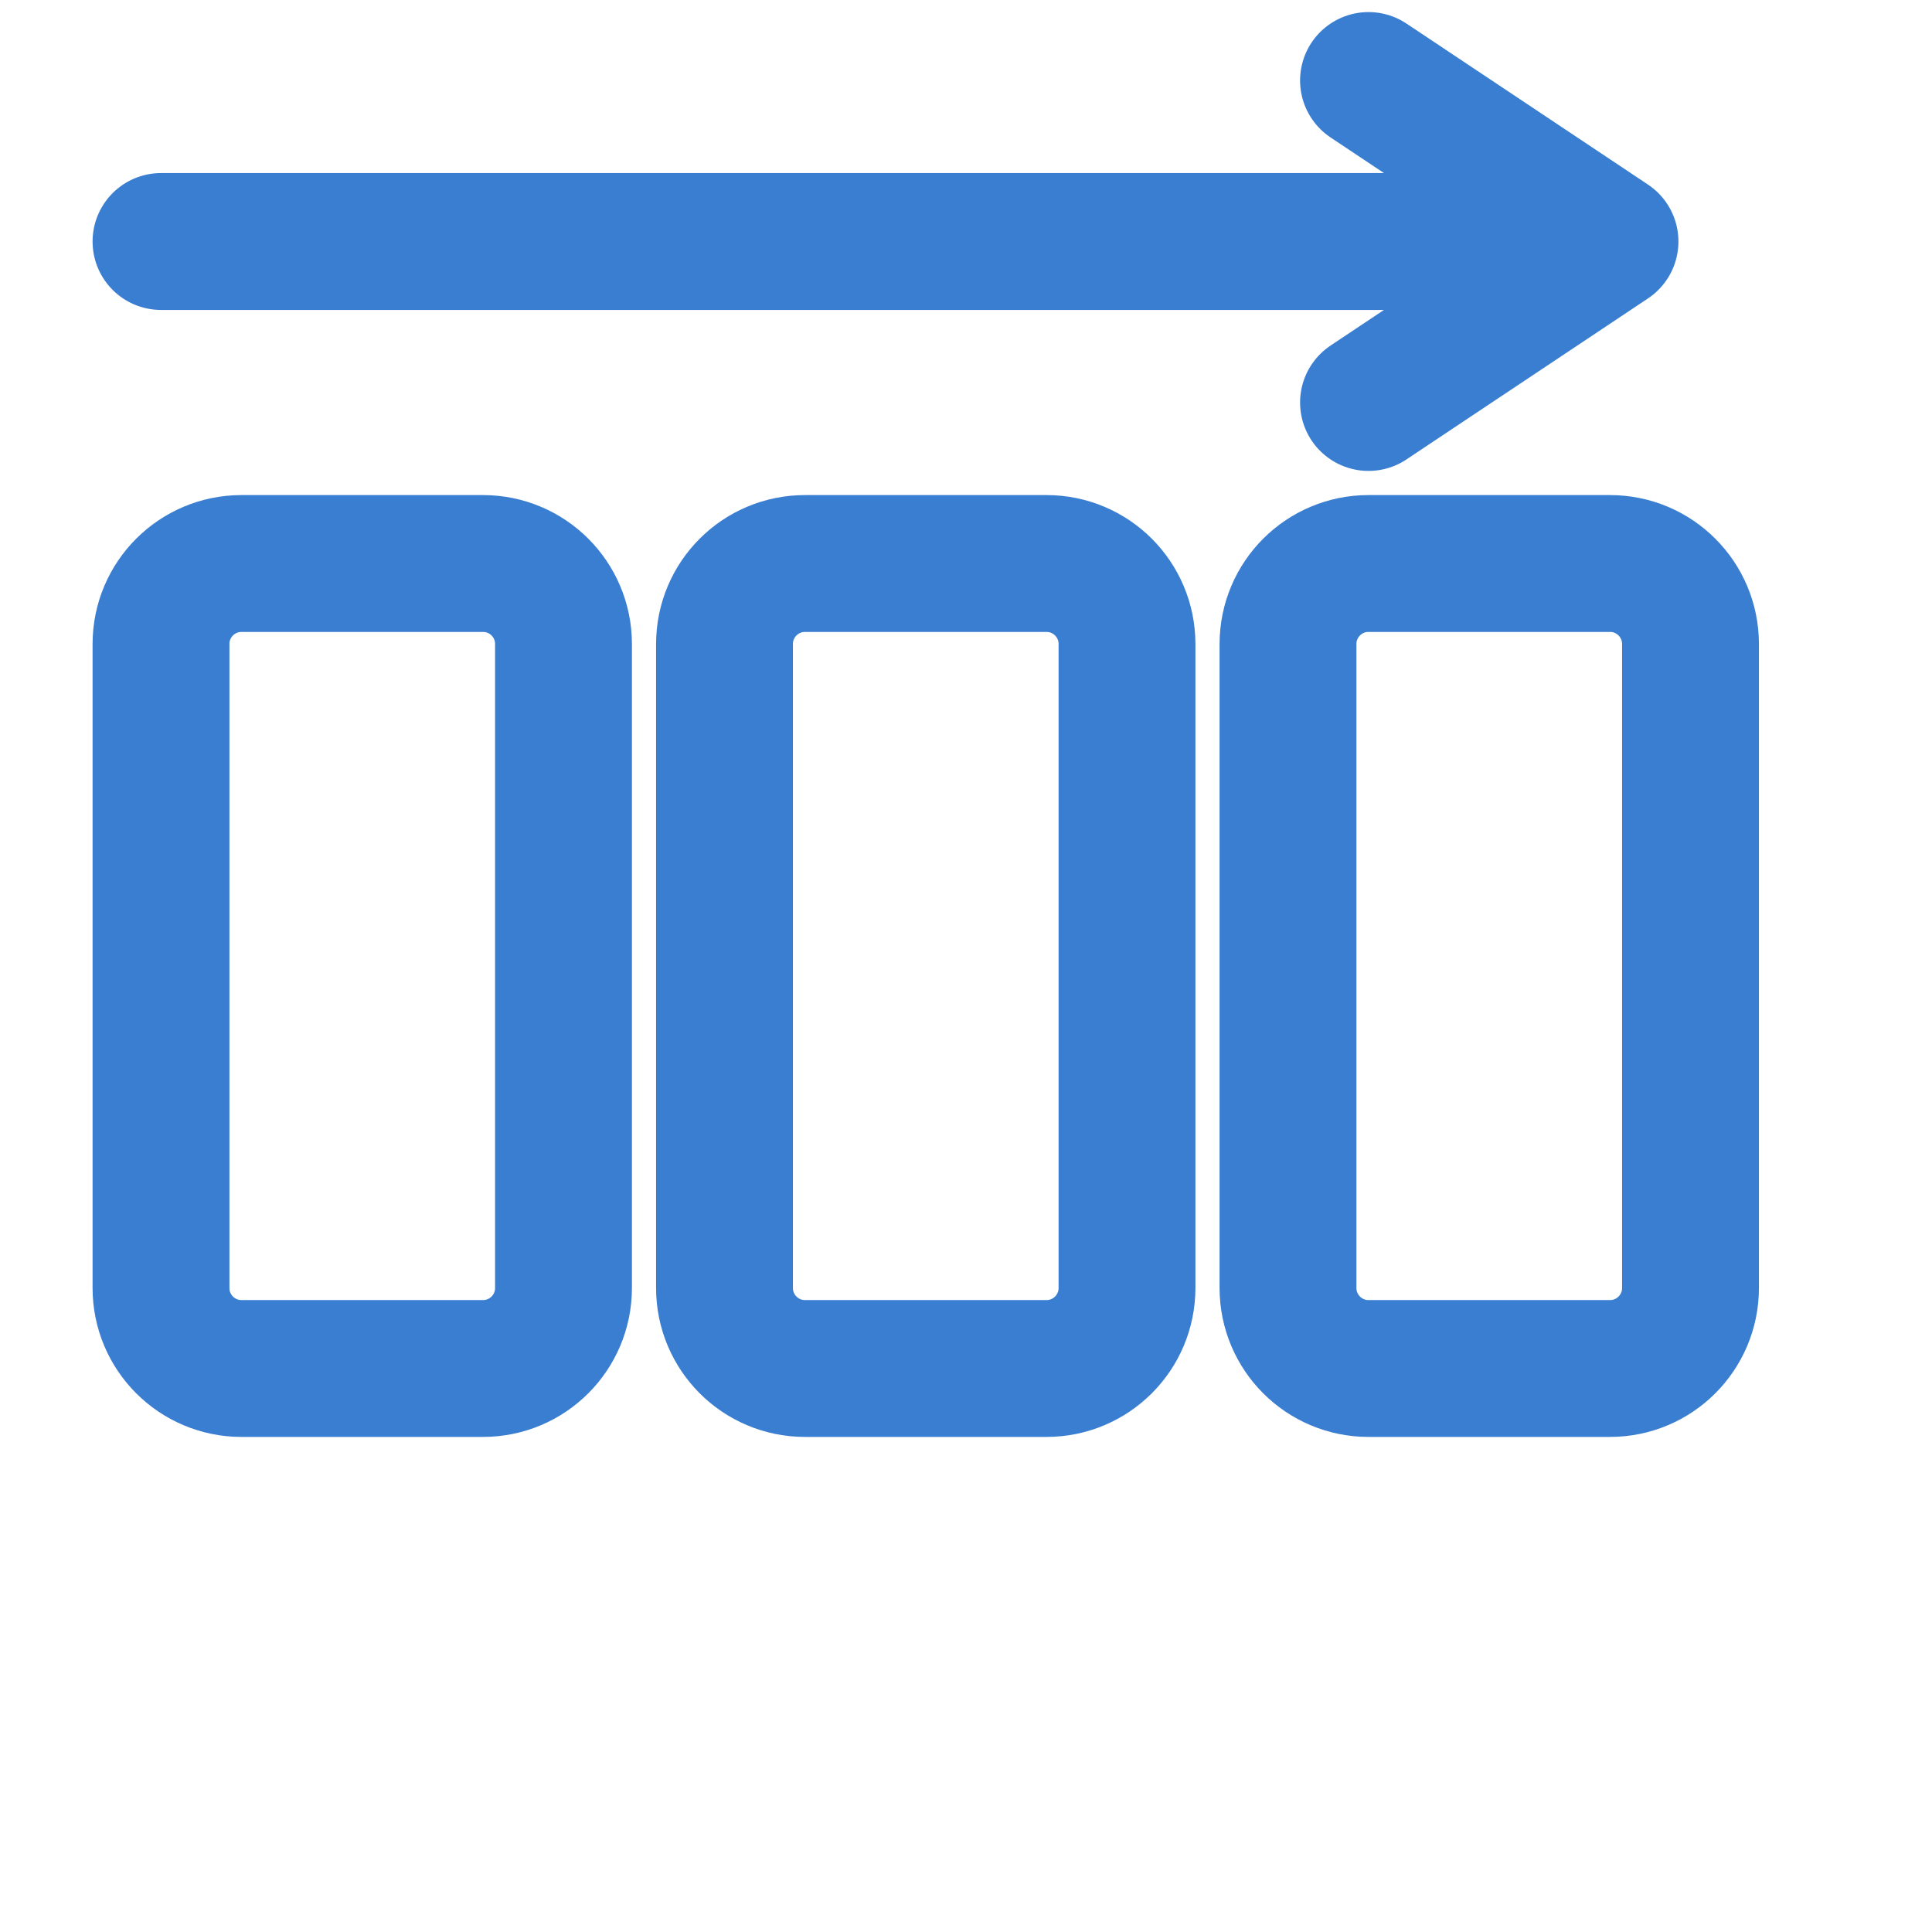
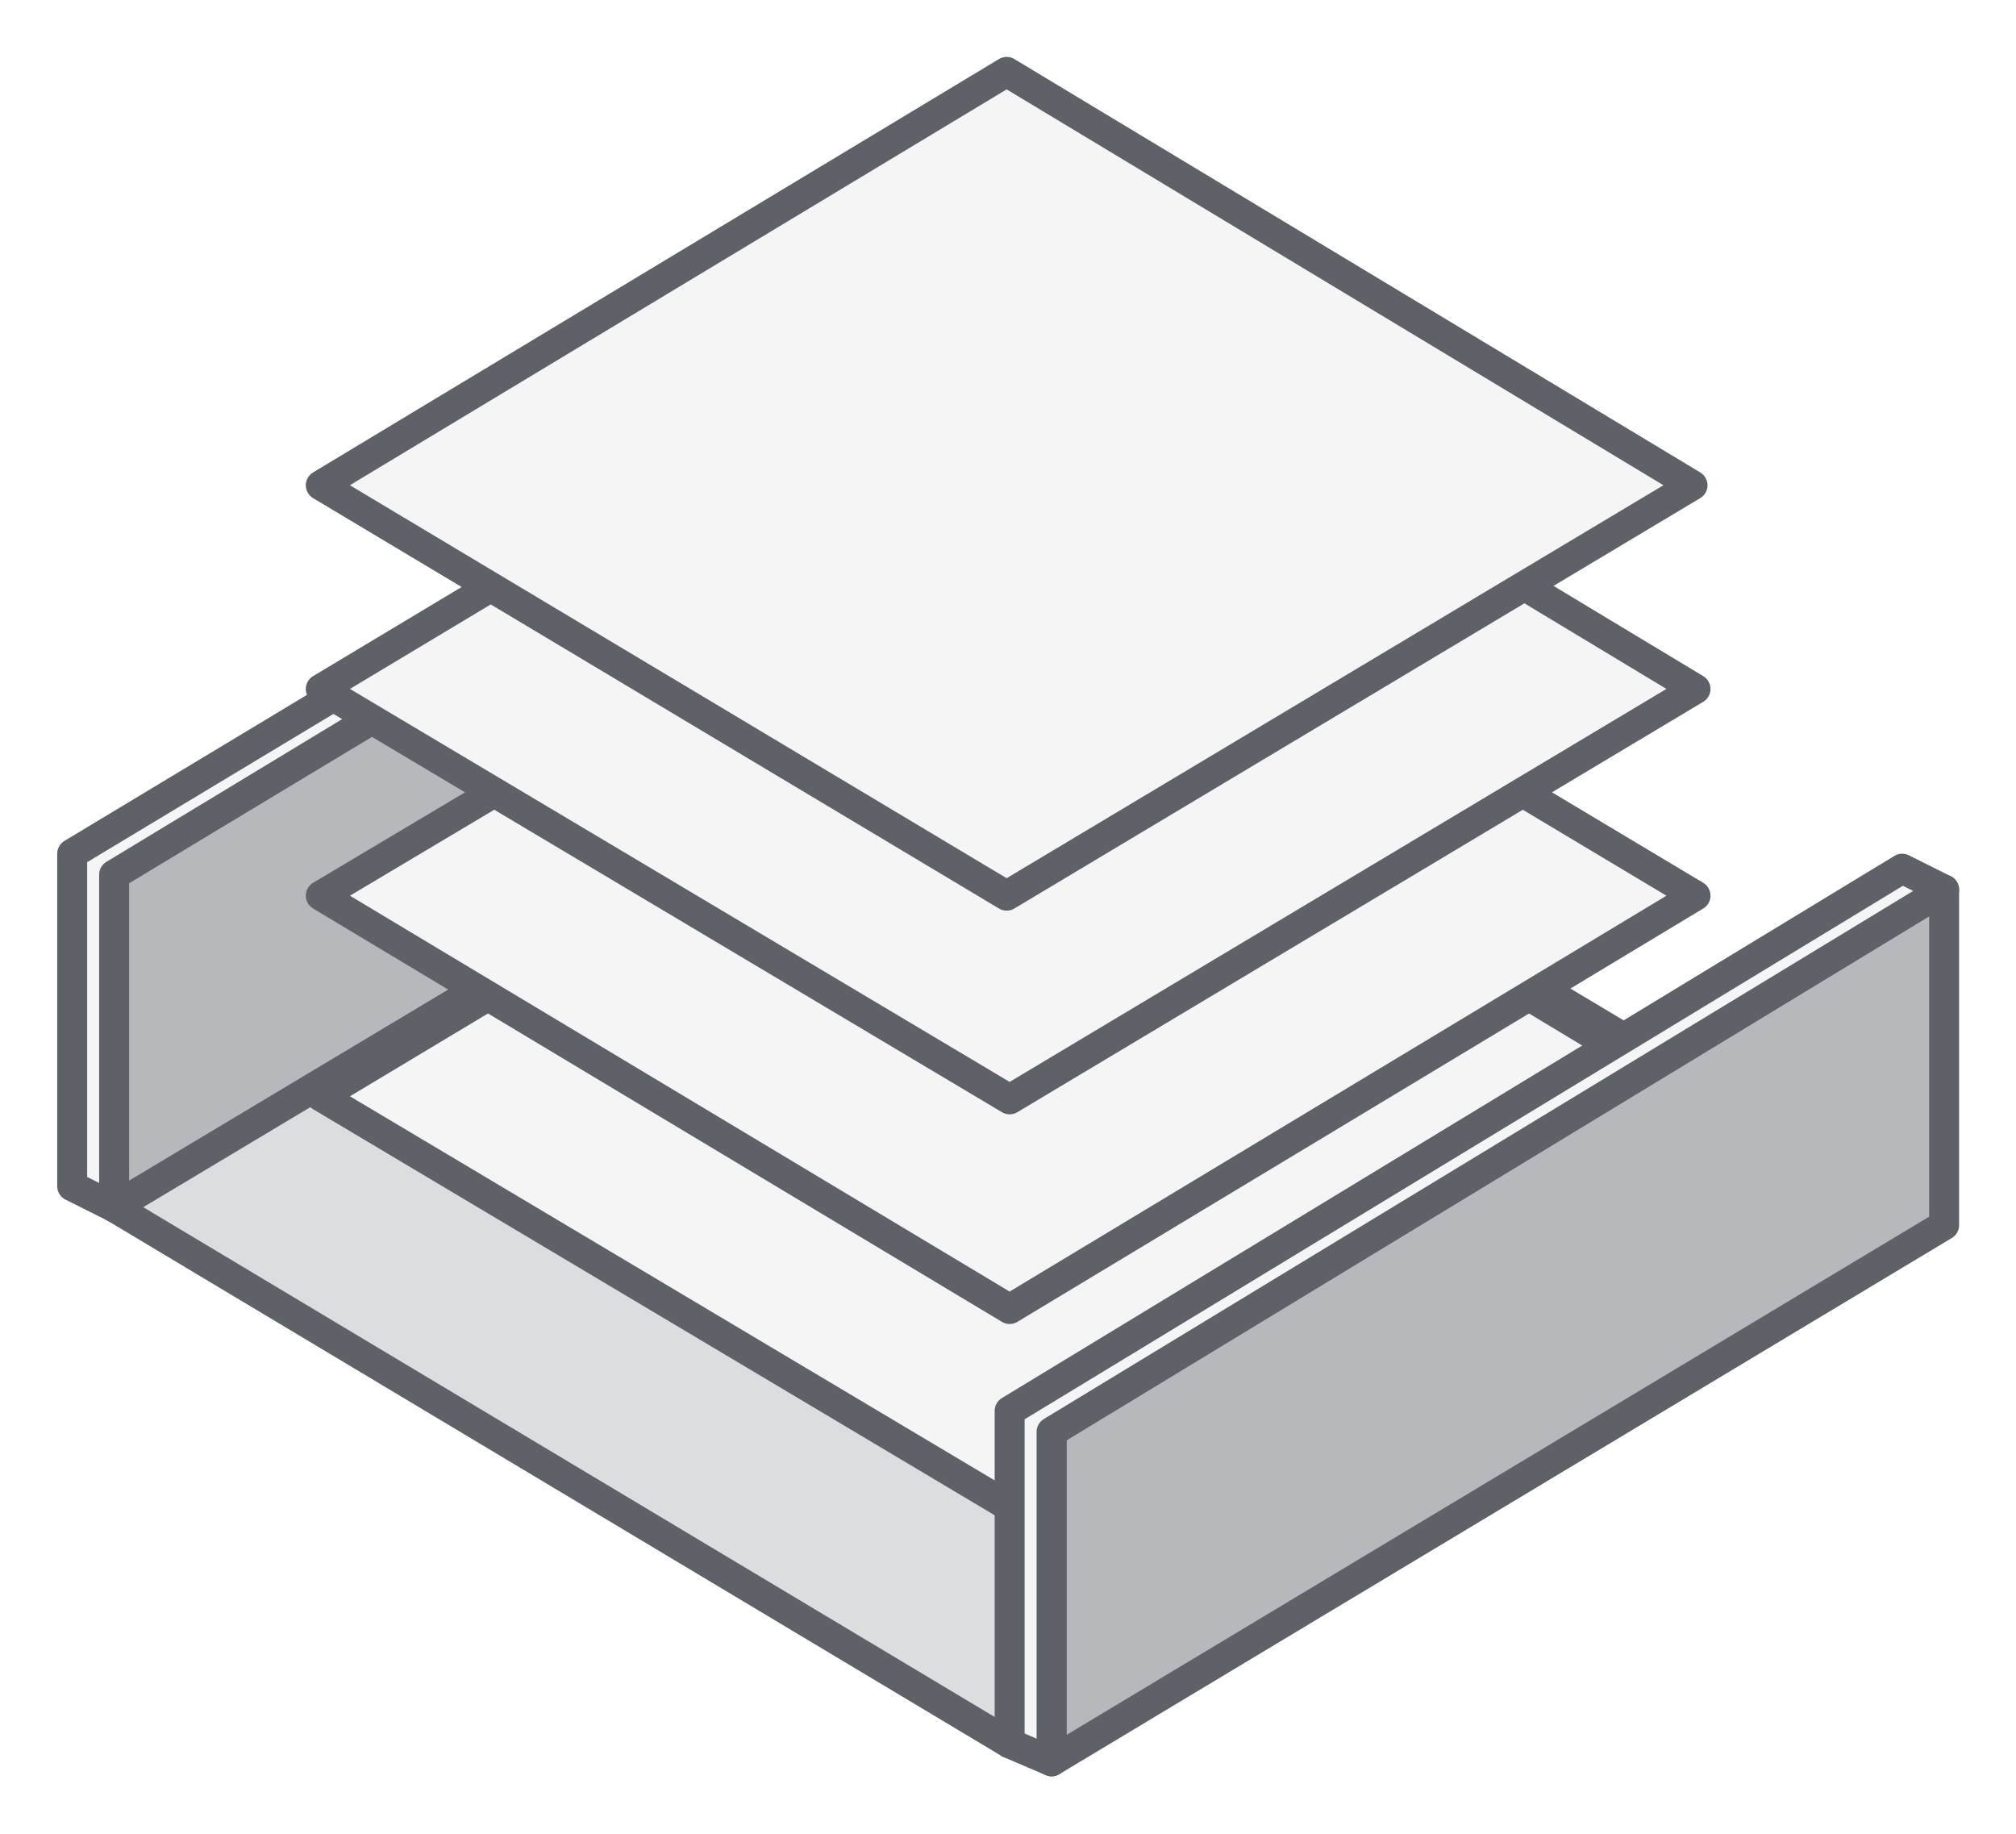
- <svg xmlns="http://www.w3.org/2000/svg" viewBox="0 0 24 24" fill="none" stroke="#397ed1" stroke-width="1.7" stroke-linecap="round" stroke-linejoin="round">
-   <rect x="2" y="7" width="5" height="10" rx="1" />
-   <rect x="9" y="7" width="5" height="10" rx="1" />
-   <rect x="16" y="7" width="5" height="10" rx="1" />
-   <path d="M2 3h18m-3-2 3 2-3 2" />
+ <svg xmlns="http://www.w3.org/2000/svg" viewBox="2.79 -0.4 67.31 61.21">
+   <style>.gi-t{fill:#F5F5F6}.gi-s{fill:#DCDDDF}.gi-d{fill:#B7B8BB}.gi-l{fill:#5E6168}.gi-k{stroke:#5E6168}</style>
+   <polygon stroke-linejoin="round" points="36.5,10.8 6.6,28.8 6.6,39.9 36.5,22" class="gi-d gi-k" />
+   <polygon stroke-linejoin="round" points="35.1,10.1 36.5,10.7 6.6,28.8 6.6,39.9 5.2,39.2 5.2,28.1" class="gi-t gi-k" />
+   <polygon stroke-linejoin="round" points="36.5,57.8 6.6,39.9 36.5,22 66.3,39.8" class="gi-s gi-k" />
+   <polygon stroke-linejoin="round" points="36.5,49.9 13.5,36.2 36.5,22.4 59.4,36.2" class="gi-t gi-k" />
+   <polygon stroke-linejoin="round" points="36.5,43.3 13.5,29.5 36.5,15.8 59.4,29.5" class="gi-t gi-k" />
+   <polygon stroke-linejoin="round" points="36.5,36.3 13.5,22.6 36.5,8.8 59.4,22.6" class="gi-t gi-k" />
+   <polygon points="36.4,29.5 13.5,15.8 36.4,2 59.3,15.8" class="gi-t" />
+   <polygon stroke-linejoin="round" points="67.7,29.3 37.9,47.4 37.9,58.4 67.7,40.5" class="gi-d gi-k" />
+   <polygon stroke-linejoin="round" points="36.4,29.5 13.5,15.8 36.4,2 59.3,15.8" class="gi-k" fill="none" />
+   <polygon stroke-linejoin="round" points="66.3,28.6 67.7,29.3 37.9,47.4 37.9,58.4 36.5,57.8 36.5,46.7" class="gi-t gi-k" />
</svg>
